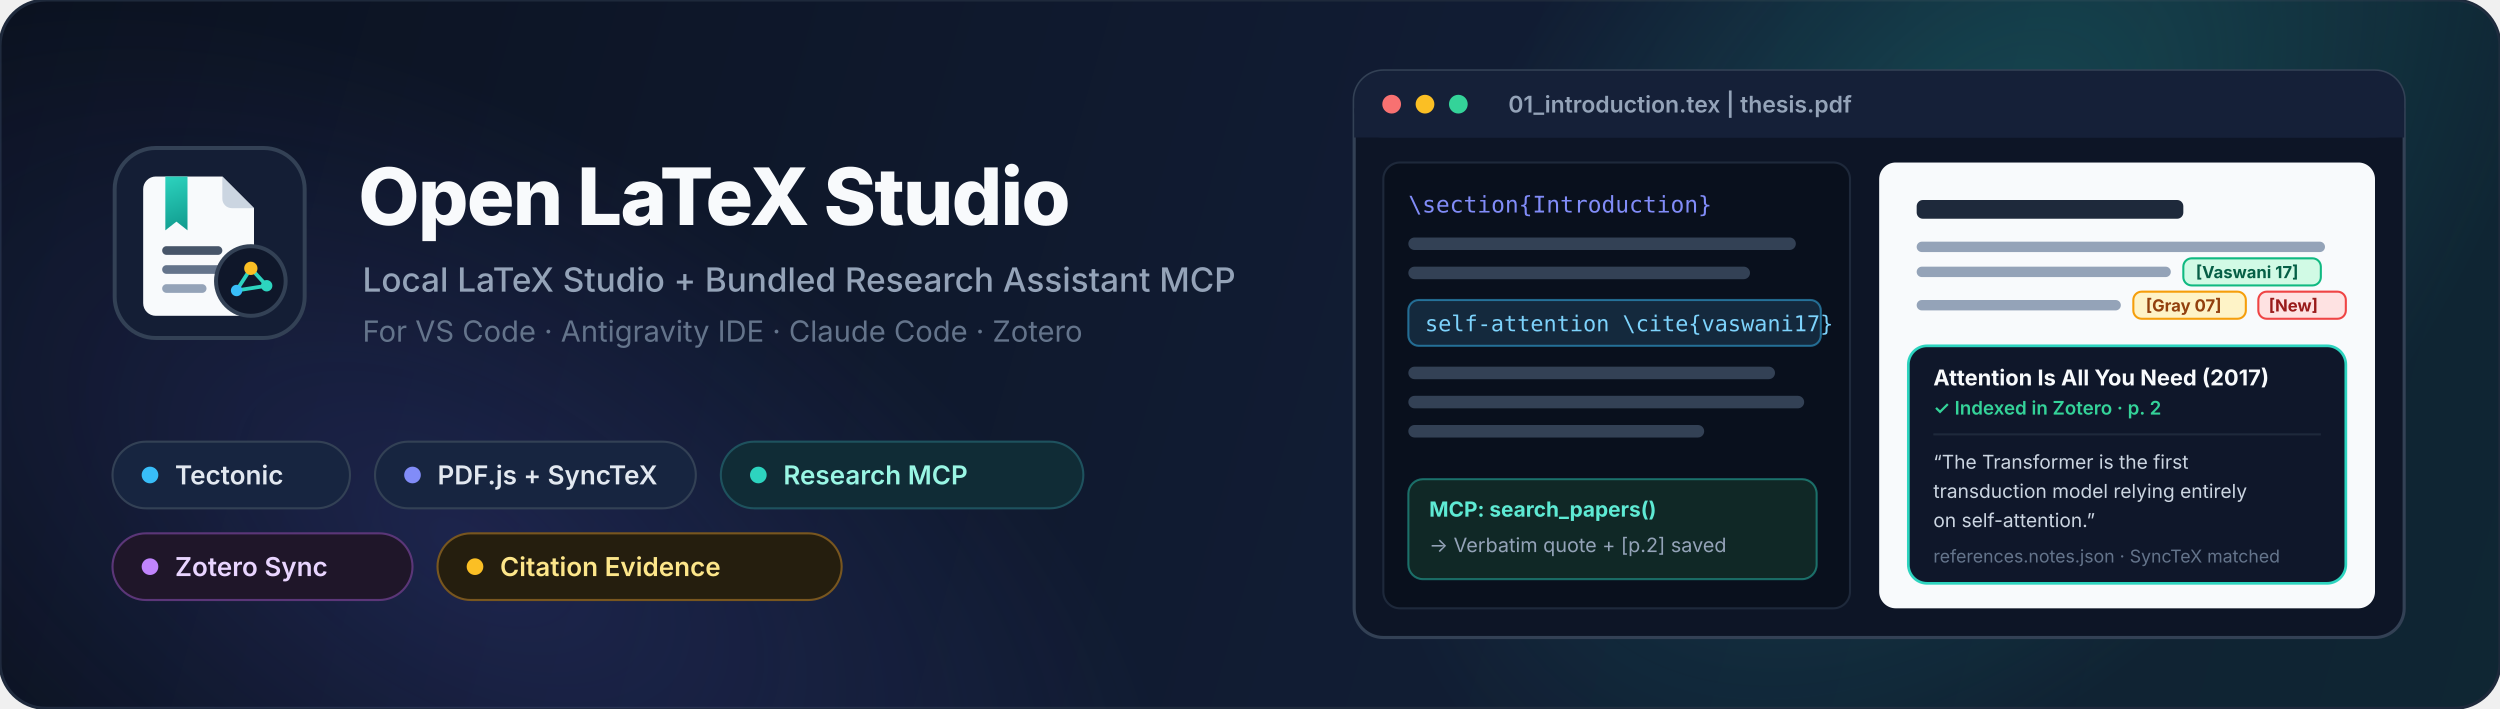
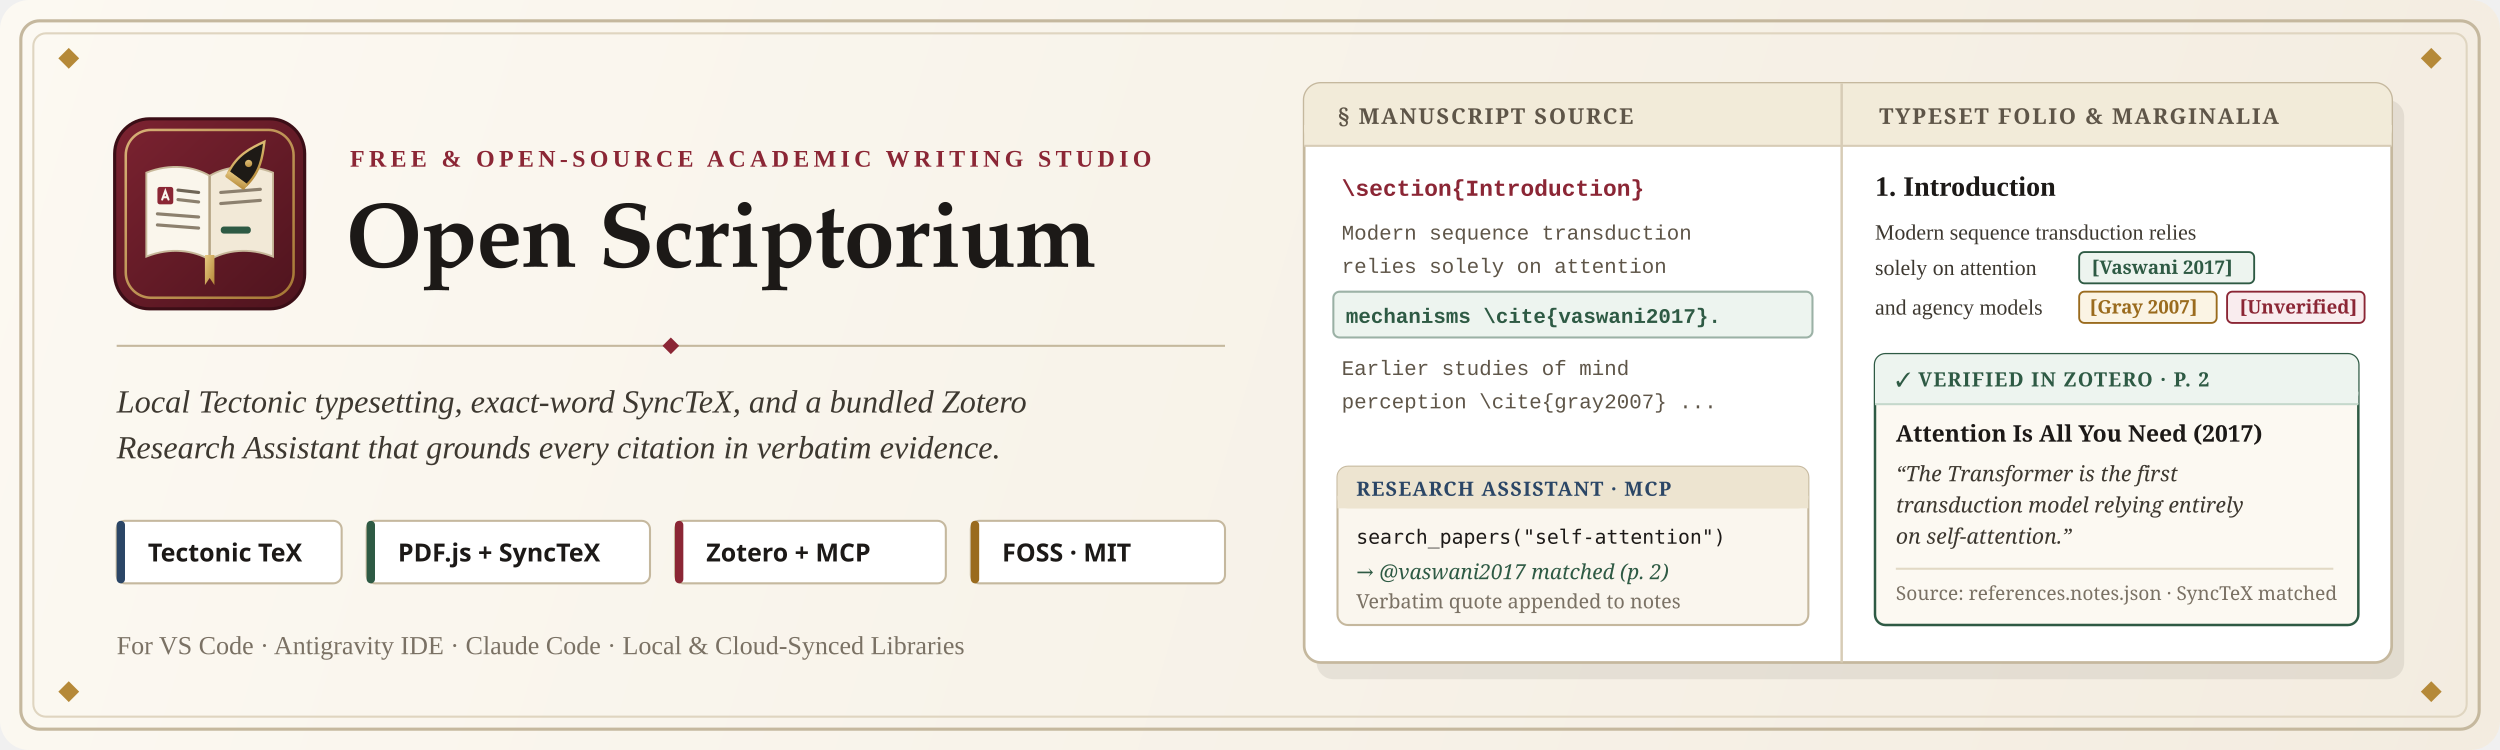
- <svg xmlns="http://www.w3.org/2000/svg" viewBox="0 0 1200 340" fill="none" font-family="Inter, -apple-system, BlinkMacSystemFont, 'Segoe UI', Roboto, sans-serif">
+ <svg xmlns="http://www.w3.org/2000/svg" viewBox="0 0 1200 360" fill="none">
  <defs>
-     <linearGradient id="heroBg" x1="0" y1="0" x2="1200" y2="340" gradientUnits="userSpaceOnUse">
-       <stop offset="0%" stop-color="#0B1220" />
-       <stop offset="55%" stop-color="#111C33" />
-       <stop offset="100%" stop-color="#0F2633" />
+     <linearGradient id="paper" x1="0" y1="0" x2="1200" y2="360" gradientUnits="userSpaceOnUse">
+       <stop offset="0%" stop-color="#FCF9F2" />
+       <stop offset="100%" stop-color="#F3ECE0" />
    </linearGradient>
-     <radialGradient id="glowTeal" cx="0" cy="0" r="1" gradientUnits="userSpaceOnUse" gradientTransform="translate(950 90) rotate(130) scale(360 220)">
-       <stop offset="0%" stop-color="#2DD4BF" stop-opacity="0.22" />
-       <stop offset="100%" stop-color="#2DD4BF" stop-opacity="0" />
-     </radialGradient>
-     <radialGradient id="glowIndigo" cx="0" cy="0" r="1" gradientUnits="userSpaceOnUse" gradientTransform="translate(220 260) rotate(30) scale(380 200)">
-       <stop offset="0%" stop-color="#6366F1" stop-opacity="0.18" />
-       <stop offset="100%" stop-color="#6366F1" stop-opacity="0" />
-     </radialGradient>
-     <linearGradient id="ribbon" x1="40" y1="20" x2="54" y2="58" gradientUnits="userSpaceOnUse">
-       <stop offset="0%" stop-color="#2DD4BF" />
-       <stop offset="100%" stop-color="#0D9488" />
+     <linearGradient id="cover" x1="10" y1="8" x2="118" y2="122" gradientUnits="userSpaceOnUse">
+       <stop offset="0%" stop-color="#7A2230" />
+       <stop offset="100%" stop-color="#4F141E" />
+     </linearGradient>
+     <linearGradient id="gold" x1="0" y1="0" x2="1" y2="1">
+       <stop offset="0%" stop-color="#E7C983" />
+       <stop offset="100%" stop-color="#B58938" />
    </linearGradient>
  </defs>
-   <rect width="1200" height="340" rx="22" fill="url(#heroBg)" stroke="#1E293B" stroke-width="1.5" />
-   <rect width="1200" height="340" rx="22" fill="url(#glowTeal)" />
-   <rect width="1200" height="340" rx="22" fill="url(#glowIndigo)" />
-   <g transform="translate(52, 68) scale(0.76)">
-     <rect x="4" y="4" width="120" height="120" rx="26" fill="#141E35" stroke="#334155" stroke-width="2.5" />
-     <path d="M30 22h42l20 20v60a8 8 0 0 1-8 8H30a8 8 0 0 1-8-8V30a8 8 0 0 1 8-8Z" fill="#F8FAFC" />
-     <path d="M72 22v14a6 6 0 0 0 6 6h14L72 22Z" fill="#CBD5E1" />
-     <path d="M36 22h14v34l-7-5.5L36 56V22Z" fill="url(#ribbon)" />
-     <rect x="34" y="66" width="38" height="5.5" rx="2.75" fill="#475569" />
-     <rect x="34" y="78" width="46" height="5.5" rx="2.75" fill="#64748B" />
-     <rect x="34" y="90" width="28" height="5.5" rx="2.75" fill="#94A3B8" />
-     <circle cx="90" cy="88" r="22" fill="#0F172A" stroke="#334155" stroke-width="2.5" />
-     <path d="M81 94l9-14 10 11-19 3Z" stroke="#2DD4BF" stroke-width="2.4" stroke-linejoin="round" />
-     <circle cx="90" cy="80" r="4.2" fill="#FBBF24" />
-     <circle cx="81" cy="94" r="3.6" fill="#38BDF8" />
-     <circle cx="100" cy="91" r="3.6" fill="#2DD4BF" />
+   <rect width="1200" height="360" rx="14" fill="url(#paper)" />
+   <rect x="10" y="10" width="1180" height="340" rx="9" stroke="#C5B89E" stroke-width="1.5" />
+   <rect x="16" y="16" width="1168" height="328" rx="6" stroke="#DFD5C0" stroke-width="1" />
+   <polygon points="28,28 33,23 38,28 33,33" fill="#B58938" />
+   <polygon points="1162,28 1167,23 1172,28 1167,33" fill="#B58938" />
+   <polygon points="28,332 33,327 38,332 33,337" fill="#B58938" />
+   <polygon points="1162,332 1167,327 1172,332 1167,337" fill="#B58938" />
+   <g transform="translate(52, 54) scale(0.76)">
+     <rect x="4" y="4" width="120" height="120" rx="22" fill="url(#cover)" stroke="#3B0E16" stroke-width="2" />
+     <rect x="11" y="11" width="106" height="106" rx="16" stroke="url(#gold)" stroke-width="1.6" stroke-opacity="0.85" />
+     <path d="M24 38 C39 32, 54 34, 64 40 L64 93 C54 87, 39 85, 24 91 Z" fill="#FAF6EC" stroke="#C7B89A" stroke-width="1.2" />
+     <path d="M104 38 C89 32, 74 34, 64 40 L64 93 C74 87, 89 85, 104 91 Z" fill="#F2E9D7" stroke="#C7B89A" stroke-width="1.2" />
+     <line x1="64" y1="40" x2="64" y2="93" stroke="#B6A586" stroke-width="1.4" />
+     <rect x="31" y="47" width="10" height="11" rx="1.5" fill="#8B2635" />
+     <path d="M34 55 L36 49.5 L38 55 M34.7 53.5 L37.3 53.5" stroke="#FAF6EE" stroke-width="1.3" stroke-linecap="round" />
+     <line x1="44" y1="49" x2="57" y2="50.5" stroke="#6F6556" stroke-width="2" stroke-linecap="round" />
+     <line x1="44" y1="55" x2="57" y2="56.5" stroke="#8C806E" stroke-width="2" stroke-linecap="round" />
+     <line x1="31" y1="64" x2="57" y2="66" stroke="#8C806E" stroke-width="2" stroke-linecap="round" />
+     <line x1="31" y1="71" x2="57" y2="73" stroke="#8C806E" stroke-width="2" stroke-linecap="round" />
+     <line x1="71" y1="50.5" x2="96" y2="48.5" stroke="#8C806E" stroke-width="2" stroke-linecap="round" />
+     <line x1="71" y1="57.5" x2="96" y2="55.5" stroke="#8C806E" stroke-width="2" stroke-linecap="round" />
+     <rect x="71" y="72" width="19" height="4.5" rx="2" fill="#2E5A44" />
+     <path d="M61 90 L67 90 L67 109 L64 104.5 L61 109 Z" fill="url(#gold)" />
+     <g transform="translate(88, 33) rotate(36)">
+       <path d="M0 -18 C5 -9, 9 -1, 7 11 L-7 11 C-9 -1, -5 -9, 0 -18 Z" fill="#1E1A16" stroke="url(#gold)" stroke-width="1.5" />
+       <line x1="0" y1="-16" x2="0" y2="-1" stroke="url(#gold)" stroke-width="1.3" />
+       <circle cx="0" cy="-1" r="2.3" fill="url(#gold)" />
+       <rect x="-7.5" y="10" width="15" height="4.5" rx="1.2" fill="url(#gold)" />
+     </g>
  </g>
-   <text x="172" y="108" fill="#F8FAFC" font-size="38" font-weight="800" letter-spacing="-0.02em">Open LaTeX Studio</text>
-   <text x="174" y="140" fill="#94A3B8" font-size="16" font-weight="500">Local LaTeX Studio + Bundled Research Assistant MCP</text>
-   <text x="174" y="164" fill="#64748B" font-size="14">For VS Code · Antigravity IDE · Claude Code · Zotero</text>
-   <g transform="translate(54, 212)">
-     <rect x="0" y="0" width="114" height="32" rx="16" fill="#172540" stroke="#334155" />
-     <circle cx="18" cy="16" r="4" fill="#38BDF8" />
-     <text x="30" y="20.5" fill="#E2E8F0" font-size="12.5" font-weight="600">Tectonic</text>
-     <rect x="126" y="0" width="154" height="32" rx="16" fill="#172540" stroke="#334155" />
-     <circle cx="144" cy="16" r="4" fill="#818CF8" />
-     <text x="156" y="20.5" fill="#E2E8F0" font-size="12.5" font-weight="600">PDF.js + SyncTeX</text>
-     <rect x="292" y="0" width="174" height="32" rx="16" fill="#102C36" stroke="#1E525E" />
-     <circle cx="310" cy="16" r="4" fill="#2DD4BF" />
-     <text x="322" y="20.5" fill="#99F6E4" font-size="12.5" font-weight="600">Research MCP</text>
-     <rect x="0" y="44" width="144" height="32" rx="16" fill="#1F1629" stroke="#5B3678" />
-     <circle cx="18" cy="60" r="4" fill="#C084FC" />
-     <text x="30" y="64.5" fill="#E9D5FF" font-size="12.5" font-weight="600">Zotero Sync</text>
-     <rect x="156" y="44" width="194" height="32" rx="16" fill="#251E0E" stroke="#78561F" />
-     <circle cx="174" cy="60" r="4" fill="#FBBF24" />
-     <text x="186" y="64.5" fill="#FDE68A" font-size="12.5" font-weight="600">Citation Evidence</text>
+   <text x="168" y="80" fill="#8B2635" font-family="Georgia, 'Times New Roman', serif" font-size="11.5" font-weight="700" letter-spacing="0.18em">FREE &amp; OPEN-SOURCE ACADEMIC WRITING STUDIO</text>
+   <text x="166" y="128" fill="#1C1917" font-family="Georgia, 'Palatino Linotype', 'Times New Roman', serif" font-size="44" font-weight="700" letter-spacing="-0.01em">Open Scriptorium</text>
+   <line x1="56" y1="166" x2="588" y2="166" stroke="#C5B89E" stroke-width="1" />
+   <polygon points="318,166 322,162 326,166 322,170" fill="#8B2635" />
+   <text x="56" y="198" fill="#3D3830" font-family="Georgia, 'Times New Roman', serif" font-size="15.5" font-style="italic">Local Tectonic typesetting, exact-word SyncTeX, and a bundled Zotero</text>
+   <text x="56" y="220" fill="#3D3830" font-family="Georgia, 'Times New Roman', serif" font-size="15.5" font-style="italic">Research Assistant that grounds every citation in verbatim evidence.</text>
+   <g transform="translate(56, 250)" font-family="'Segoe UI', system-ui, sans-serif" font-size="12" font-weight="600">
+     <rect x="0" y="0" width="108" height="30" rx="4" fill="#FFFFFF" stroke="#C5B89E" />
+     <rect x="0" y="0" width="4" height="30" rx="2" fill="#2B4666" />
+     <text x="15" y="19.5" fill="#1C1917">Tectonic TeX</text>
+     <rect x="120" y="0" width="136" height="30" rx="4" fill="#FFFFFF" stroke="#C5B89E" />
+     <rect x="120" y="0" width="4" height="30" rx="2" fill="#2E5A44" />
+     <text x="135" y="19.5" fill="#1C1917">PDF.js + SyncTeX</text>
+     <rect x="268" y="0" width="130" height="30" rx="4" fill="#FFFFFF" stroke="#C5B89E" />
+     <rect x="268" y="0" width="4" height="30" rx="2" fill="#8B2635" />
+     <text x="283" y="19.5" fill="#1C1917">Zotero + MCP</text>
+     <rect x="410" y="0" width="122" height="30" rx="4" fill="#FFFFFF" stroke="#C5B89E" />
+     <rect x="410" y="0" width="4" height="30" rx="2" fill="#9A6B1E" />
+     <text x="425" y="19.5" fill="#1C1917">FOSS · MIT</text>
  </g>
-   <g transform="translate(650, 34)">
-     <rect x="0" y="0" width="504" height="272" rx="14" fill="#0D1526" stroke="#334155" stroke-width="1.5" />
-     <rect x="0" y="0" width="504" height="32" rx="14" fill="#152038" />
-     <rect x="0" y="18" width="504" height="14" fill="#152038" />
-     <circle cx="18" cy="16" r="4.5" fill="#F87171" />
-     <circle cx="34" cy="16" r="4.5" fill="#FBBF24" />
-     <circle cx="50" cy="16" r="4.5" fill="#34D399" />
-     <text x="74" y="20" fill="#94A3B8" font-size="11" font-weight="600">01_introduction.tex  |  thesis.pdf</text>
-     <rect x="14" y="44" width="224" height="214" rx="8" fill="#09101D" stroke="#1E293B" />
-     <text x="26" y="68" fill="#818CF8" font-size="11" font-family="ui-monospace, Consolas, monospace">\section{Introduction}</text>
-     <rect x="26" y="80" width="186" height="6" rx="3" fill="#334155" />
-     <rect x="26" y="94" width="164" height="6" rx="3" fill="#334155" />
-     <rect x="26" y="110" width="198" height="22" rx="5" fill="#14293D" stroke="#38BDF8" stroke-opacity="0.5" />
-     <text x="34" y="125" fill="#7DD3FC" font-size="10.5" font-family="ui-monospace, Consolas, monospace">self-attention \cite{vaswani17}</text>
-     <rect x="26" y="142" width="176" height="6" rx="3" fill="#334155" />
-     <rect x="26" y="156" width="190" height="6" rx="3" fill="#334155" />
-     <rect x="26" y="170" width="142" height="6" rx="3" fill="#334155" />
-     <rect x="26" y="196" width="196" height="48" rx="7" fill="#102826" stroke="#2DD4BF" stroke-opacity="0.45" />
-     <text x="36" y="214" fill="#5EEAD4" font-size="10" font-weight="700">MCP: search_papers()</text>
-     <text x="36" y="231" fill="#94A3B8" font-size="9.5">→ Verbatim quote + [p.2] saved</text>
-     <rect x="252" y="44" width="238" height="214" rx="8" fill="#F8FAFC" />
-     <rect x="270" y="62" width="128" height="9" rx="3" fill="#1E293B" />
-     <rect x="270" y="82" width="196" height="5" rx="2.5" fill="#94A3B8" />
-     <rect x="270" y="94" width="122" height="5" rx="2.5" fill="#94A3B8" />
-     <rect x="398" y="90" width="66" height="13" rx="4" fill="#D1FAE5" stroke="#10B981" stroke-width="1" />
-     <text x="404" y="99.5" fill="#065F46" font-size="8" font-weight="700">[Vaswani 17]</text>
-     <rect x="270" y="110" width="98" height="5" rx="2.5" fill="#94A3B8" />
-     <rect x="374" y="106" width="54" height="13" rx="4" fill="#FEF3C7" stroke="#F59E0B" stroke-width="1" />
-     <text x="380" y="115.5" fill="#92400E" font-size="8" font-weight="700">[Gray 07]</text>
-     <rect x="434" y="106" width="42" height="13" rx="4" fill="#FEE2E2" stroke="#EF4444" stroke-width="1" />
-     <text x="439" y="115.5" fill="#991B1B" font-size="8" font-weight="700">[New]</text>
-     <rect x="266" y="132" width="210" height="114" rx="9" fill="#0F172A" stroke="#2DD4BF" stroke-width="1.3" />
-     <text x="278" y="151" fill="#F8FAFC" font-size="10.5" font-weight="700">Attention Is All You Need (2017)</text>
-     <text x="278" y="165" fill="#34D399" font-size="9" font-weight="600">✓ Indexed in Zotero · p. 2</text>
-     <rect x="278" y="174" width="186" height="1" fill="#1E293B" />
-     <text x="278" y="191" fill="#CBD5E1" font-size="9.2">“The Transformer is the first</text>
-     <text x="278" y="205" fill="#CBD5E1" font-size="9.2">transduction model relying entirely</text>
-     <text x="278" y="219" fill="#CBD5E1" font-size="9.2">on self-attention.”</text>
-     <text x="278" y="236" fill="#64748B" font-size="8.5">references.notes.json · SyncTeX matched</text>
+   <text x="56" y="314" fill="#7A7164" font-family="Georgia, 'Times New Roman', serif" font-size="12.5">For VS Code · Antigravity IDE · Claude Code · Local &amp; Cloud-Synced Libraries</text>
+   <g transform="translate(626, 40)">
+     <rect x="6" y="8" width="522" height="278" rx="8" fill="#1C1917" fill-opacity="0.08" />
+     <rect x="0" y="0" width="522" height="278" rx="8" fill="#FFFFFF" stroke="#C5B89E" stroke-width="1.3" />
+     <rect x="0" y="0" width="522" height="30" rx="8" fill="#F2EBD9" />
+     <rect x="0" y="20" width="522" height="10" fill="#F2EBD9" />
+     <line x1="0" y1="30" x2="522" y2="30" stroke="#D7CCB6" stroke-width="1" />
+     <text x="16" y="19.5" fill="#5E5548" font-family="Georgia, serif" font-size="10.5" font-weight="700" letter-spacing="0.08em">§  MANUSCRIPT SOURCE</text>
+     <text x="276" y="19.5" fill="#5E5548" font-family="Georgia, serif" font-size="10.5" font-weight="700" letter-spacing="0.08em">TYPESET FOLIO &amp; MARGINALIA</text>
+     <line x1="258" y1="0" x2="258" y2="278" stroke="#D7CCB6" stroke-width="1.2" />
+     <text x="18" y="54" fill="#8B2635" font-family="Consolas, 'Courier New', monospace" font-size="11" font-weight="700">\section{Introduction}</text>
+     <text x="18" y="75" fill="#5E5548" font-family="Consolas, 'Courier New', monospace" font-size="10">Modern sequence transduction</text>
+     <text x="18" y="91" fill="#5E5548" font-family="Consolas, 'Courier New', monospace" font-size="10">relies solely on attention</text>
+     <rect x="14" y="100" width="230" height="22" rx="3" fill="#EDF4EF" stroke="#2E5A44" stroke-opacity="0.45" />
+     <text x="20" y="115" fill="#2E5A44" font-family="Consolas, 'Courier New', monospace" font-size="10" font-weight="700">mechanisms \cite{vaswani2017}.</text>
+     <text x="18" y="140" fill="#5E5548" font-family="Consolas, 'Courier New', monospace" font-size="10">Earlier studies of mind</text>
+     <text x="18" y="156" fill="#5E5548" font-family="Consolas, 'Courier New', monospace" font-size="10">perception \cite{gray2007} ...</text>
+     <rect x="16" y="184" width="226" height="76" rx="5" fill="#FAF6EE" stroke="#C5B89E" />
+     <rect x="16" y="184" width="226" height="20" rx="5" fill="#EDE4D0" />
+     <rect x="16" y="198" width="226" height="6" fill="#EDE4D0" />
+     <text x="25" y="198" fill="#2B4666" font-family="Georgia, serif" font-size="9.5" font-weight="700" letter-spacing="0.06em">RESEARCH ASSISTANT · MCP</text>
+     <text x="25" y="221" fill="#1C1917" font-family="Consolas, monospace" font-size="9.5">search_papers("self-attention")</text>
+     <text x="25" y="238" fill="#2E5A44" font-family="Georgia, serif" font-size="10" font-style="italic">→ @vaswani2017 matched (p. 2)</text>
+     <text x="25" y="252" fill="#7A7164" font-family="Georgia, serif" font-size="9.5">Verbatim quote appended to notes</text>
+     <text x="274" y="54" fill="#1C1917" font-family="Georgia, 'Times New Roman', serif" font-size="13.5" font-weight="700">1.  Introduction</text>
+     <text x="274" y="75" fill="#3D3830" font-family="Georgia, 'Times New Roman', serif" font-size="10.5">Modern sequence transduction relies</text>
+     <text x="274" y="92" fill="#3D3830" font-family="Georgia, 'Times New Roman', serif" font-size="10.5">solely on attention</text>
+     <rect x="372" y="81" width="84" height="15" rx="2.5" fill="#EDF4EF" stroke="#2E5A44" stroke-width="0.9" />
+     <text x="378" y="91.5" fill="#2E5A44" font-family="Georgia, serif" font-size="9" font-weight="700">[Vaswani 2017]</text>
+     <text x="274" y="111" fill="#3D3830" font-family="Georgia, 'Times New Roman', serif" font-size="10.5">and agency models</text>
+     <rect x="372" y="100" width="66" height="15" rx="2.5" fill="#FBF4E4" stroke="#9A6B1E" stroke-width="0.9" />
+     <text x="377" y="110.5" fill="#9A6B1E" font-family="Georgia, serif" font-size="9" font-weight="700">[Gray 2007]</text>
+     <rect x="443" y="100" width="66" height="15" rx="2.5" fill="#F9ECEE" stroke="#8B2635" stroke-width="0.9" />
+     <text x="449" y="110.5" fill="#8B2635" font-family="Georgia, serif" font-size="9" font-weight="700">[Unverified]</text>
+     <rect x="274" y="130" width="232" height="130" rx="5" fill="#FCF9F2" stroke="#2E5A44" stroke-width="1.2" />
+     <rect x="274" y="130" width="232" height="24" rx="5" fill="#EDF4EF" />
+     <rect x="274" y="148" width="232" height="6" fill="#EDF4EF" />
+     <line x1="274" y1="154" x2="506" y2="154" stroke="#C5D8CC" stroke-width="1" />
+     <text x="284" y="145.5" fill="#2E5A44" font-family="Georgia, serif" font-size="9.5" font-weight="700" letter-spacing="0.06em">✓  VERIFIED IN ZOTERO · P. 2</text>
+     <text x="284" y="172" fill="#1C1917" font-family="Georgia, serif" font-size="11" font-weight="700">Attention Is All You Need (2017)</text>
+     <text x="284" y="191" fill="#3D3830" font-family="Georgia, serif" font-size="10.2" font-style="italic">“The Transformer is the first</text>
+     <text x="284" y="206" fill="#3D3830" font-family="Georgia, serif" font-size="10.2" font-style="italic">transduction model relying entirely</text>
+     <text x="284" y="221" fill="#3D3830" font-family="Georgia, serif" font-size="10.2" font-style="italic">on self-attention.”</text>
+     <line x1="284" y1="233" x2="494" y2="233" stroke="#E2D9C5" stroke-width="1" />
+     <text x="284" y="248" fill="#7A7164" font-family="Georgia, serif" font-size="9.2">Source: references.notes.json · SyncTeX matched</text>
  </g>
</svg>
